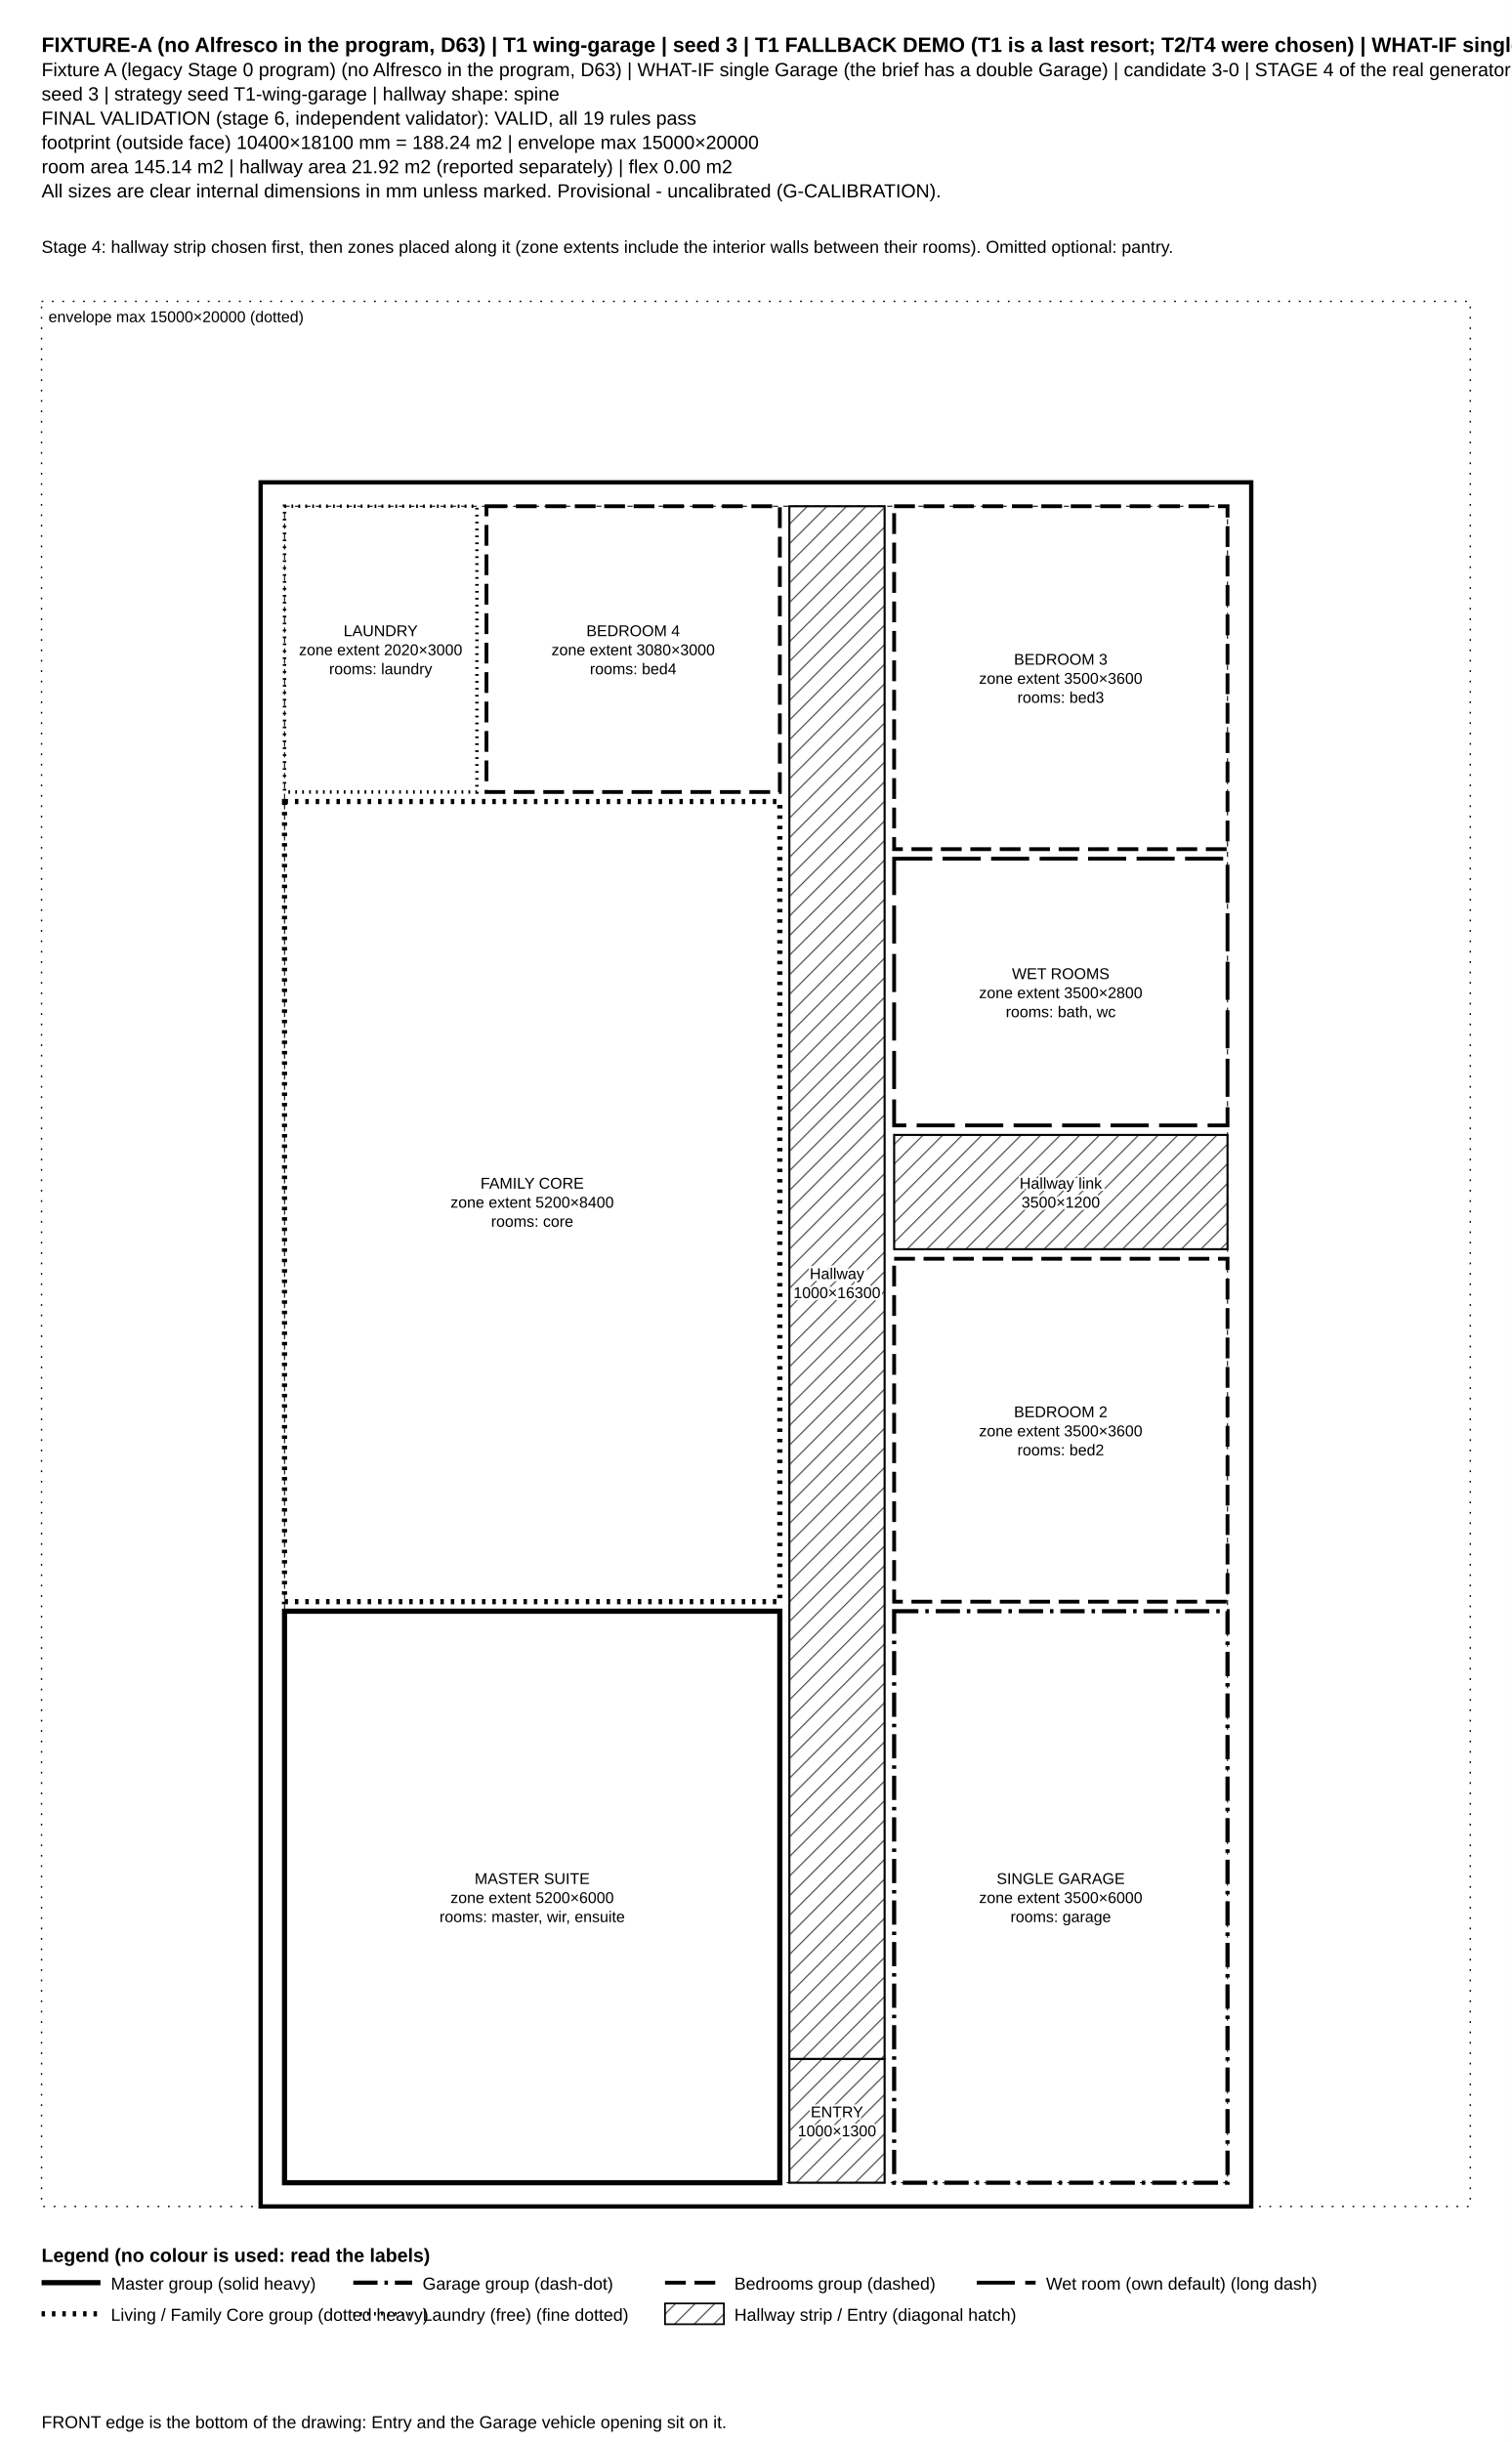
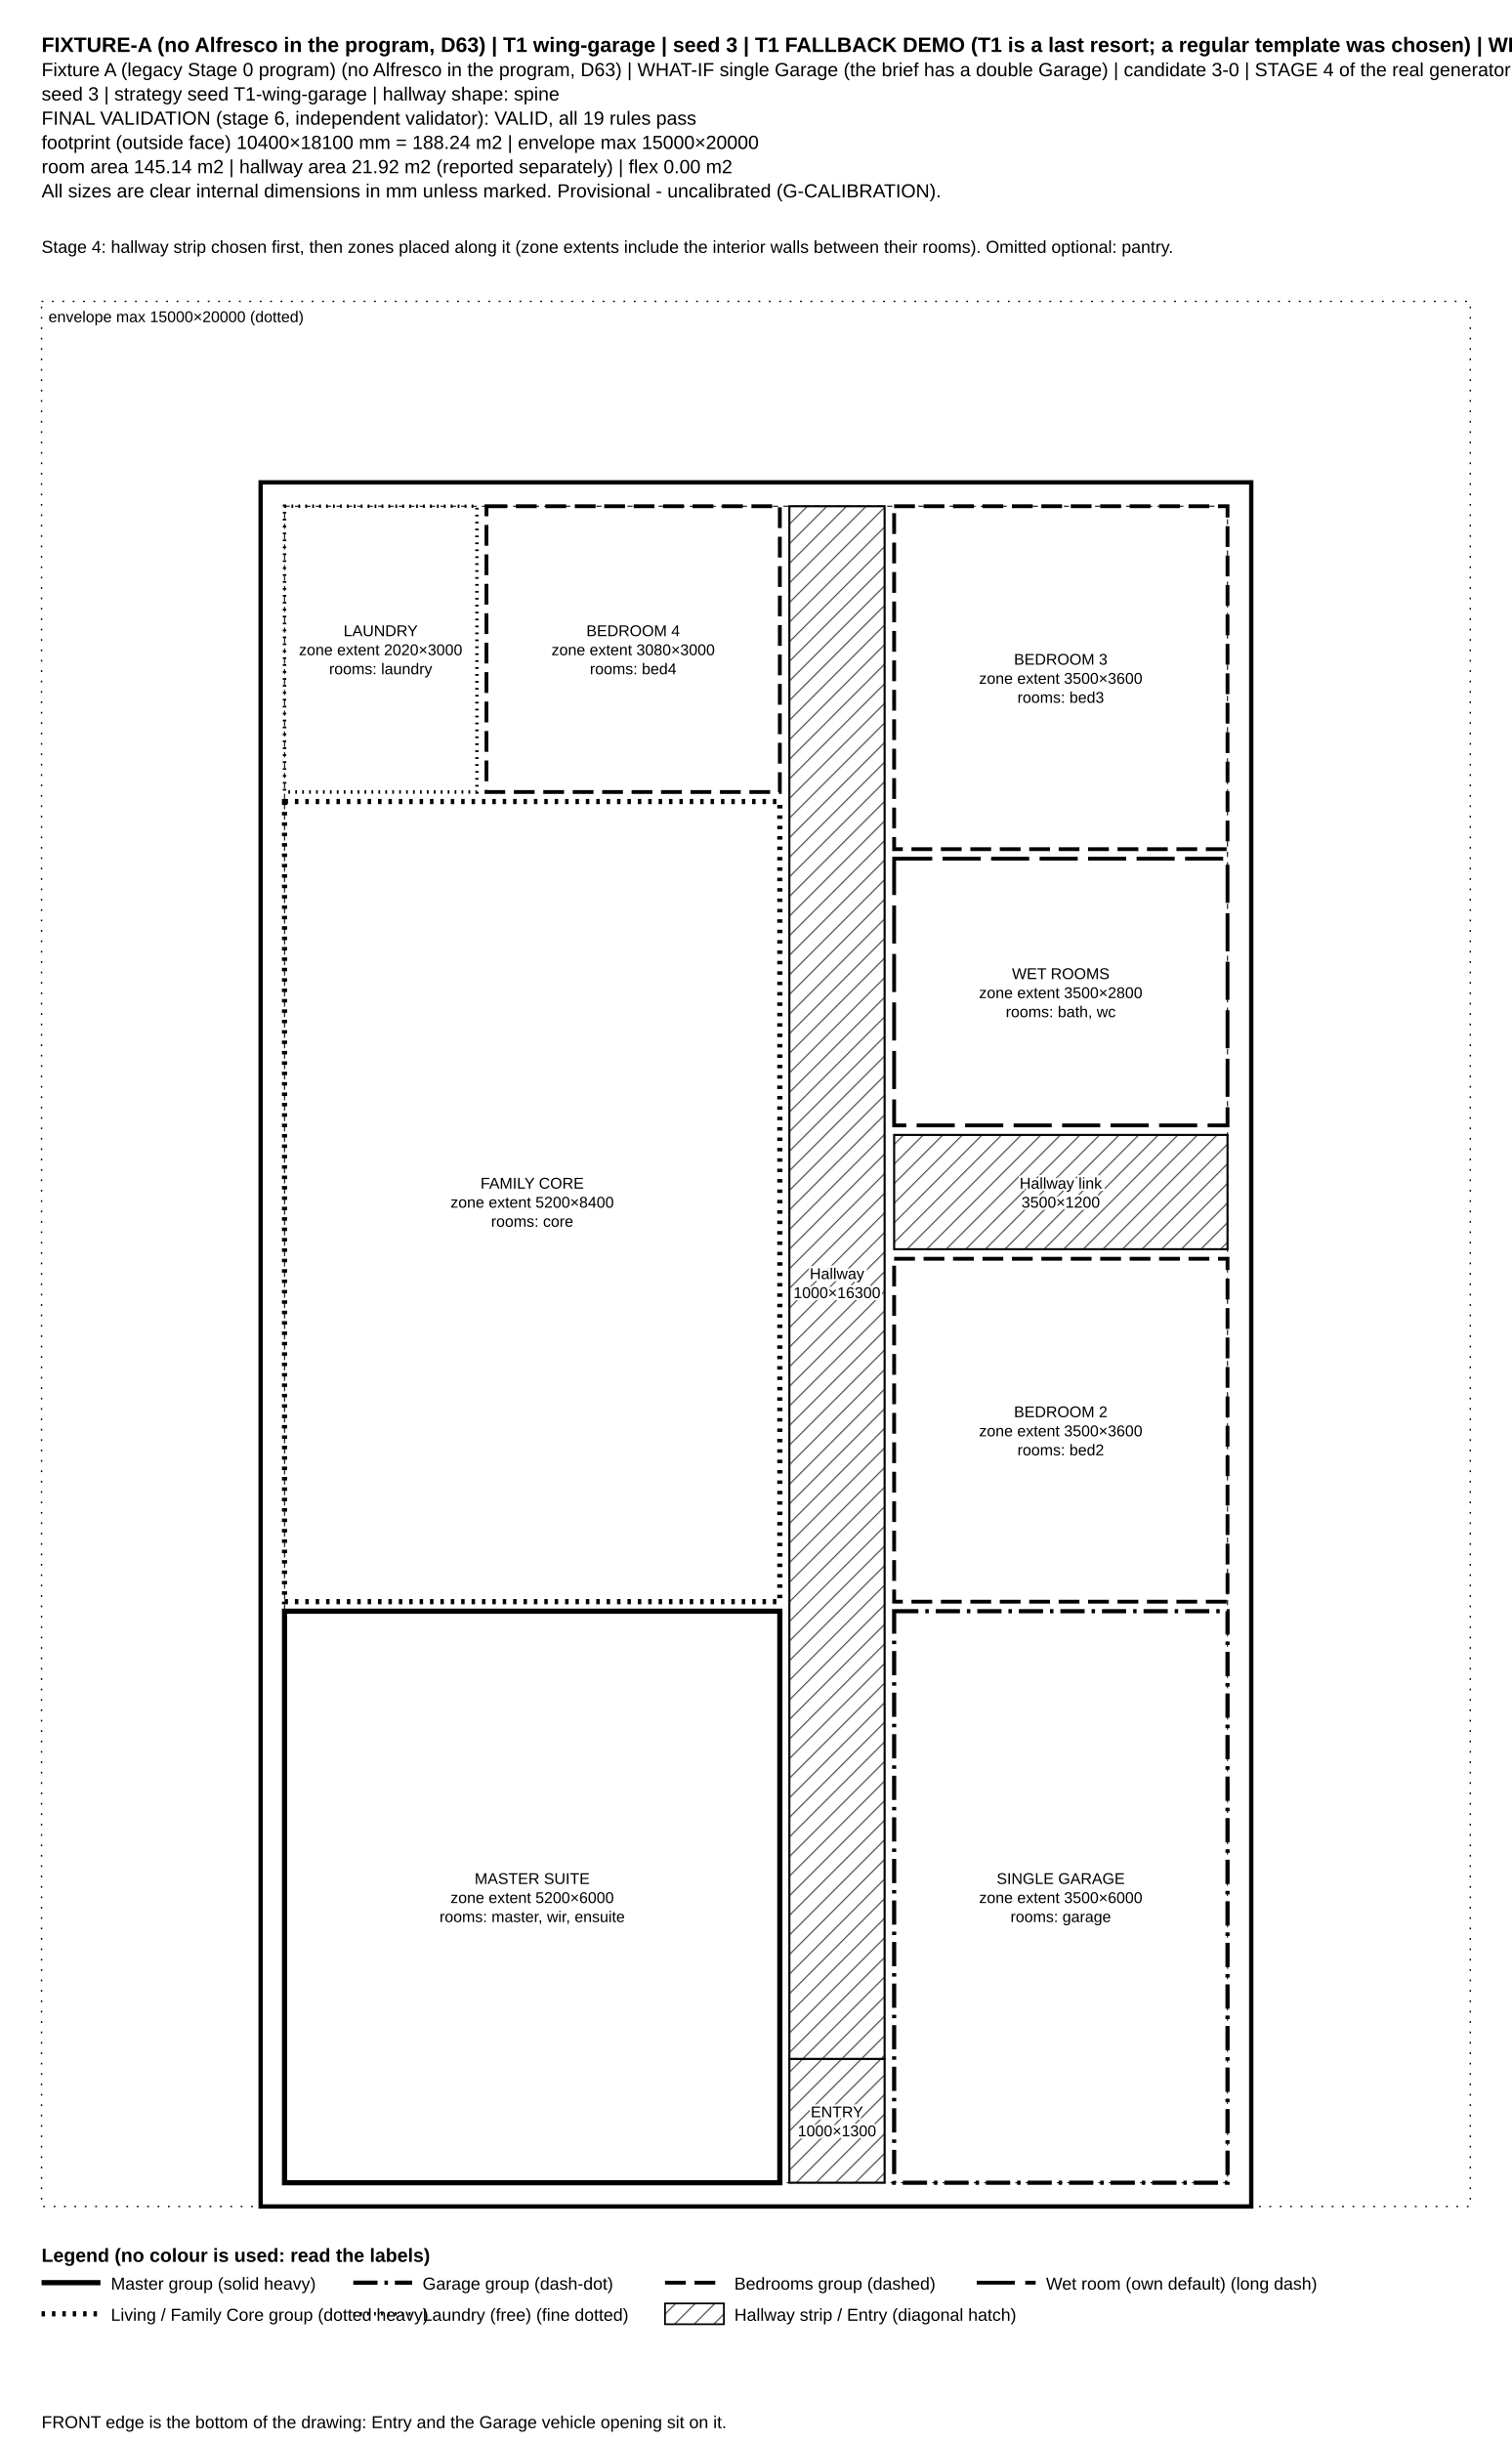
<svg xmlns="http://www.w3.org/2000/svg" width="873" height="1410" viewBox="0 0 873 1410" font-family="Arial, Helvetica, sans-serif">
  <rect width="100%" height="100%" fill="#fff" />
  <defs>
    <pattern id="hall" width="8" height="8" patternUnits="userSpaceOnUse" patternTransform="rotate(45)">
      <rect width="8" height="8" fill="#fff" />
      <line x1="0" y1="0" x2="0" y2="8" stroke="#555" stroke-width="1.4" />
    </pattern>
    <pattern id="flex" width="9" height="9" patternUnits="userSpaceOnUse">
      <rect width="9" height="9" fill="#fff" />
      <path d="M0 0L9 9M9 0L0 9" stroke="#666" stroke-width="1" />
    </pattern>
    <pattern id="wall" width="4" height="4" patternUnits="userSpaceOnUse">
      <rect width="4" height="4" fill="#222" />
    </pattern>
  </defs>
-   <text x="24" y="30" font-size="12" font-weight="bold" fill="#000">FIXTURE-A (no Alfresco in the program, D63) | T1 wing-garage | seed 3 | T1 FALLBACK DEMO (T1 is a last resort; T2/T4 were chosen) | WHAT-IF single Garage, not the brief | provisional</text>
+   <text x="24" y="30" font-size="12" font-weight="bold" fill="#000">FIXTURE-A (no Alfresco in the program, D63) | T1 wing-garage | seed 3 | T1 FALLBACK DEMO (T1 is a last resort; a regular template was chosen) | WHAT-IF single Garage, not the brief | provisional</text>
  <text x="24" y="44" font-size="11" font-weight="normal" fill="#000">Fixture A (legacy Stage 0 program) (no Alfresco in the program, D63) | WHAT-IF single Garage (the brief has a double Garage)   |   candidate 3-0   |   STAGE 4 of the real generator output</text>
  <text x="24" y="58" font-size="11" font-weight="normal" fill="#000">seed 3   |   strategy seed T1-wing-garage   |   hallway shape: spine</text>
  <text x="24" y="72" font-size="11" font-weight="normal" fill="#000">FINAL VALIDATION (stage 6, independent validator): VALID, all 19 rules pass</text>
  <text x="24" y="86" font-size="11" font-weight="normal" fill="#000">footprint (outside face) 10400×18100 mm = 188.24 m2 | envelope max 15000×20000</text>
  <text x="24" y="100" font-size="11" font-weight="normal" fill="#000">room area 145.14 m2 | hallway area 21.92 m2 (reported separately) | flex 0.00 m2</text>
  <text x="24" y="114" font-size="11" font-weight="normal" fill="#000">All sizes are clear internal dimensions in mm unless marked. Provisional - uncalibrated (G-CALIBRATION).</text>
  <rect x="24.0" y="174.0" width="825.0" height="1100.0" fill="none" stroke="#000" stroke-width="0.8" stroke-dasharray="1 5" />
  <text x="28" y="186" font-size="9">envelope max 15000×20000 (dotted)</text>
  <rect x="150.5" y="278.5" width="572.0" height="995.5" fill="none" stroke="#000" stroke-width="2.5" />
  <rect x="164.3" y="292.3" width="544.5" height="968.0" fill="none" stroke="#000" stroke-width="0.6" stroke-dasharray="3 3" />
  <rect x="455.8" y="1188.8" width="55.0" height="71.5" fill="url(#hall)" stroke="#000" stroke-width="1.2" />
  <text x="483.3" y="1222.5" font-size="9" text-anchor="middle" fill="#000" stroke="#fff" stroke-width="2.5" paint-order="stroke">ENTRY</text>
  <text x="483.3" y="1233.5" font-size="9" text-anchor="middle" fill="#000" stroke="#fff" stroke-width="2.5" paint-order="stroke">1000×1300</text>
  <rect x="455.8" y="292.3" width="55.0" height="896.5" fill="url(#hall)" stroke="#000" stroke-width="1.2" />
  <text x="483.3" y="738.5" font-size="9" text-anchor="middle" fill="#000" stroke="#fff" stroke-width="2.5" paint-order="stroke">Hallway</text>
  <text x="483.3" y="749.5" font-size="9" text-anchor="middle" fill="#000" stroke="#fff" stroke-width="2.5" paint-order="stroke">1000×16300</text>
  <rect x="516.3" y="655.3" width="192.5" height="66.0" fill="url(#hall)" stroke="#000" stroke-width="1.2" />
  <text x="612.5" y="686.3" font-size="9" text-anchor="middle" fill="#000" stroke="#fff" stroke-width="2.5" paint-order="stroke">Hallway link</text>
  <text x="612.5" y="697.3" font-size="9" text-anchor="middle" fill="#000" stroke="#fff" stroke-width="2.5" paint-order="stroke">3500×1200</text>
  <rect x="164.3" y="930.3" width="286.0" height="330.0" fill="none" stroke="#000" stroke-width="3" />
  <text x="307.3" y="1087.8" font-size="9" text-anchor="middle" fill="#000" stroke="#fff" stroke-width="2.5" paint-order="stroke">MASTER SUITE</text>
  <text x="307.3" y="1098.8" font-size="9" text-anchor="middle" fill="#000" stroke="#fff" stroke-width="2.5" paint-order="stroke">zone extent 5200×6000</text>
  <text x="307.3" y="1109.8" font-size="9" text-anchor="middle" fill="#000" stroke="#fff" stroke-width="2.5" paint-order="stroke">rooms: master, wir, ensuite</text>
  <rect x="516.3" y="930.3" width="192.5" height="330.0" fill="none" stroke="#000" stroke-width="2.4" stroke-dasharray="14 4 2 4" />
  <text x="612.5" y="1087.8" font-size="9" text-anchor="middle" fill="#000" stroke="#fff" stroke-width="2.5" paint-order="stroke">SINGLE GARAGE</text>
  <text x="612.5" y="1098.8" font-size="9" text-anchor="middle" fill="#000" stroke="#fff" stroke-width="2.5" paint-order="stroke">zone extent 3500×6000</text>
  <text x="612.5" y="1109.8" font-size="9" text-anchor="middle" fill="#000" stroke="#fff" stroke-width="2.5" paint-order="stroke">rooms: garage</text>
  <rect x="516.3" y="726.8" width="192.5" height="198.0" fill="none" stroke="#000" stroke-width="2.2" stroke-dasharray="12 5" />
  <text x="612.5" y="818.3" font-size="9" text-anchor="middle" fill="#000" stroke="#fff" stroke-width="2.5" paint-order="stroke">BEDROOM 2</text>
  <text x="612.5" y="829.3" font-size="9" text-anchor="middle" fill="#000" stroke="#fff" stroke-width="2.5" paint-order="stroke">zone extent 3500×3600</text>
  <text x="612.5" y="840.3" font-size="9" text-anchor="middle" fill="#000" stroke="#fff" stroke-width="2.5" paint-order="stroke">rooms: bed2</text>
  <rect x="516.3" y="495.8" width="192.5" height="154.0" fill="none" stroke="#000" stroke-width="2.2" stroke-dasharray="22 6" />
  <text x="612.5" y="565.3" font-size="9" text-anchor="middle" fill="#000" stroke="#fff" stroke-width="2.5" paint-order="stroke">WET ROOMS</text>
  <text x="612.5" y="576.3" font-size="9" text-anchor="middle" fill="#000" stroke="#fff" stroke-width="2.5" paint-order="stroke">zone extent 3500×2800</text>
  <text x="612.5" y="587.3" font-size="9" text-anchor="middle" fill="#000" stroke="#fff" stroke-width="2.5" paint-order="stroke">rooms: bath, wc</text>
  <rect x="516.3" y="292.3" width="192.5" height="198.0" fill="none" stroke="#000" stroke-width="2.2" stroke-dasharray="12 5" />
  <text x="612.5" y="383.8" font-size="9" text-anchor="middle" fill="#000" stroke="#fff" stroke-width="2.5" paint-order="stroke">BEDROOM 3</text>
  <text x="612.5" y="394.8" font-size="9" text-anchor="middle" fill="#000" stroke="#fff" stroke-width="2.5" paint-order="stroke">zone extent 3500×3600</text>
  <text x="612.5" y="405.8" font-size="9" text-anchor="middle" fill="#000" stroke="#fff" stroke-width="2.5" paint-order="stroke">rooms: bed3</text>
  <rect x="164.3" y="462.8" width="286.0" height="462.0" fill="none" stroke="#000" stroke-width="3" stroke-dasharray="2 4" />
  <text x="307.3" y="686.3" font-size="9" text-anchor="middle" fill="#000" stroke="#fff" stroke-width="2.5" paint-order="stroke">FAMILY CORE</text>
  <text x="307.3" y="697.3" font-size="9" text-anchor="middle" fill="#000" stroke="#fff" stroke-width="2.5" paint-order="stroke">zone extent 5200×8400</text>
  <text x="307.3" y="708.3" font-size="9" text-anchor="middle" fill="#000" stroke="#fff" stroke-width="2.5" paint-order="stroke">rooms: core</text>
  <rect x="164.3" y="292.3" width="111.1" height="165.0" fill="none" stroke="#000" stroke-width="2" stroke-dasharray="1 3" />
  <text x="219.8" y="367.3" font-size="9" text-anchor="middle" fill="#000" stroke="#fff" stroke-width="2.5" paint-order="stroke">LAUNDRY</text>
  <text x="219.8" y="378.3" font-size="9" text-anchor="middle" fill="#000" stroke="#fff" stroke-width="2.5" paint-order="stroke">zone extent 2020×3000</text>
  <text x="219.8" y="389.3" font-size="9" text-anchor="middle" fill="#000" stroke="#fff" stroke-width="2.5" paint-order="stroke">rooms: laundry</text>
  <rect x="280.9" y="292.3" width="169.4" height="165.0" fill="none" stroke="#000" stroke-width="2.2" stroke-dasharray="12 5" />
  <text x="365.6" y="367.3" font-size="9" text-anchor="middle" fill="#000" stroke="#fff" stroke-width="2.5" paint-order="stroke">BEDROOM 4</text>
  <text x="365.6" y="378.3" font-size="9" text-anchor="middle" fill="#000" stroke="#fff" stroke-width="2.5" paint-order="stroke">zone extent 3080×3000</text>
  <text x="365.6" y="389.3" font-size="9" text-anchor="middle" fill="#000" stroke="#fff" stroke-width="2.5" paint-order="stroke">rooms: bed4</text>
  <text x="24" y="146" font-size="10">Stage 4: hallway strip chosen first, then zones placed along it (zone extents include the interior walls between their rooms). Omitted optional: pantry.</text>
  <text x="24" y="1306" font-size="11" font-weight="bold">Legend (no colour is used: read the labels)</text>
  <line x1="24" y1="1318" x2="58" y2="1318" stroke="#000" stroke-width="3" />
  <text x="64" y="1322" font-size="10">Master group (solid heavy)</text>
  <line x1="204" y1="1318" x2="238" y2="1318" stroke="#000" stroke-width="2.4" stroke-dasharray="14 4 2 4" />
  <text x="244" y="1322" font-size="10">Garage group (dash-dot)</text>
  <line x1="384" y1="1318" x2="418" y2="1318" stroke="#000" stroke-width="2.2" stroke-dasharray="12 5" />
  <text x="424" y="1322" font-size="10">Bedrooms group (dashed)</text>
  <line x1="564" y1="1318" x2="598" y2="1318" stroke="#000" stroke-width="2.2" stroke-dasharray="22 6" />
  <text x="604" y="1322" font-size="10">Wet room (own default) (long dash)</text>
  <line x1="24" y1="1336" x2="58" y2="1336" stroke="#000" stroke-width="3" stroke-dasharray="2 4" />
  <text x="64" y="1340" font-size="10">Living / Family Core group (dotted heavy)</text>
  <line x1="204" y1="1336" x2="238" y2="1336" stroke="#000" stroke-width="2" stroke-dasharray="1 3" />
  <text x="244" y="1340" font-size="10">Laundry (free) (fine dotted)</text>
  <rect x="384" y="1330" width="34" height="12" fill="url(#hall)" stroke="#000" stroke-width="1" />
  <text x="424" y="1340" font-size="10">Hallway strip / Entry (diagonal hatch)</text>
  <text x="24" y="1402" font-size="10">FRONT edge is the bottom of the drawing: Entry and the Garage vehicle opening sit on it.</text>
</svg>
